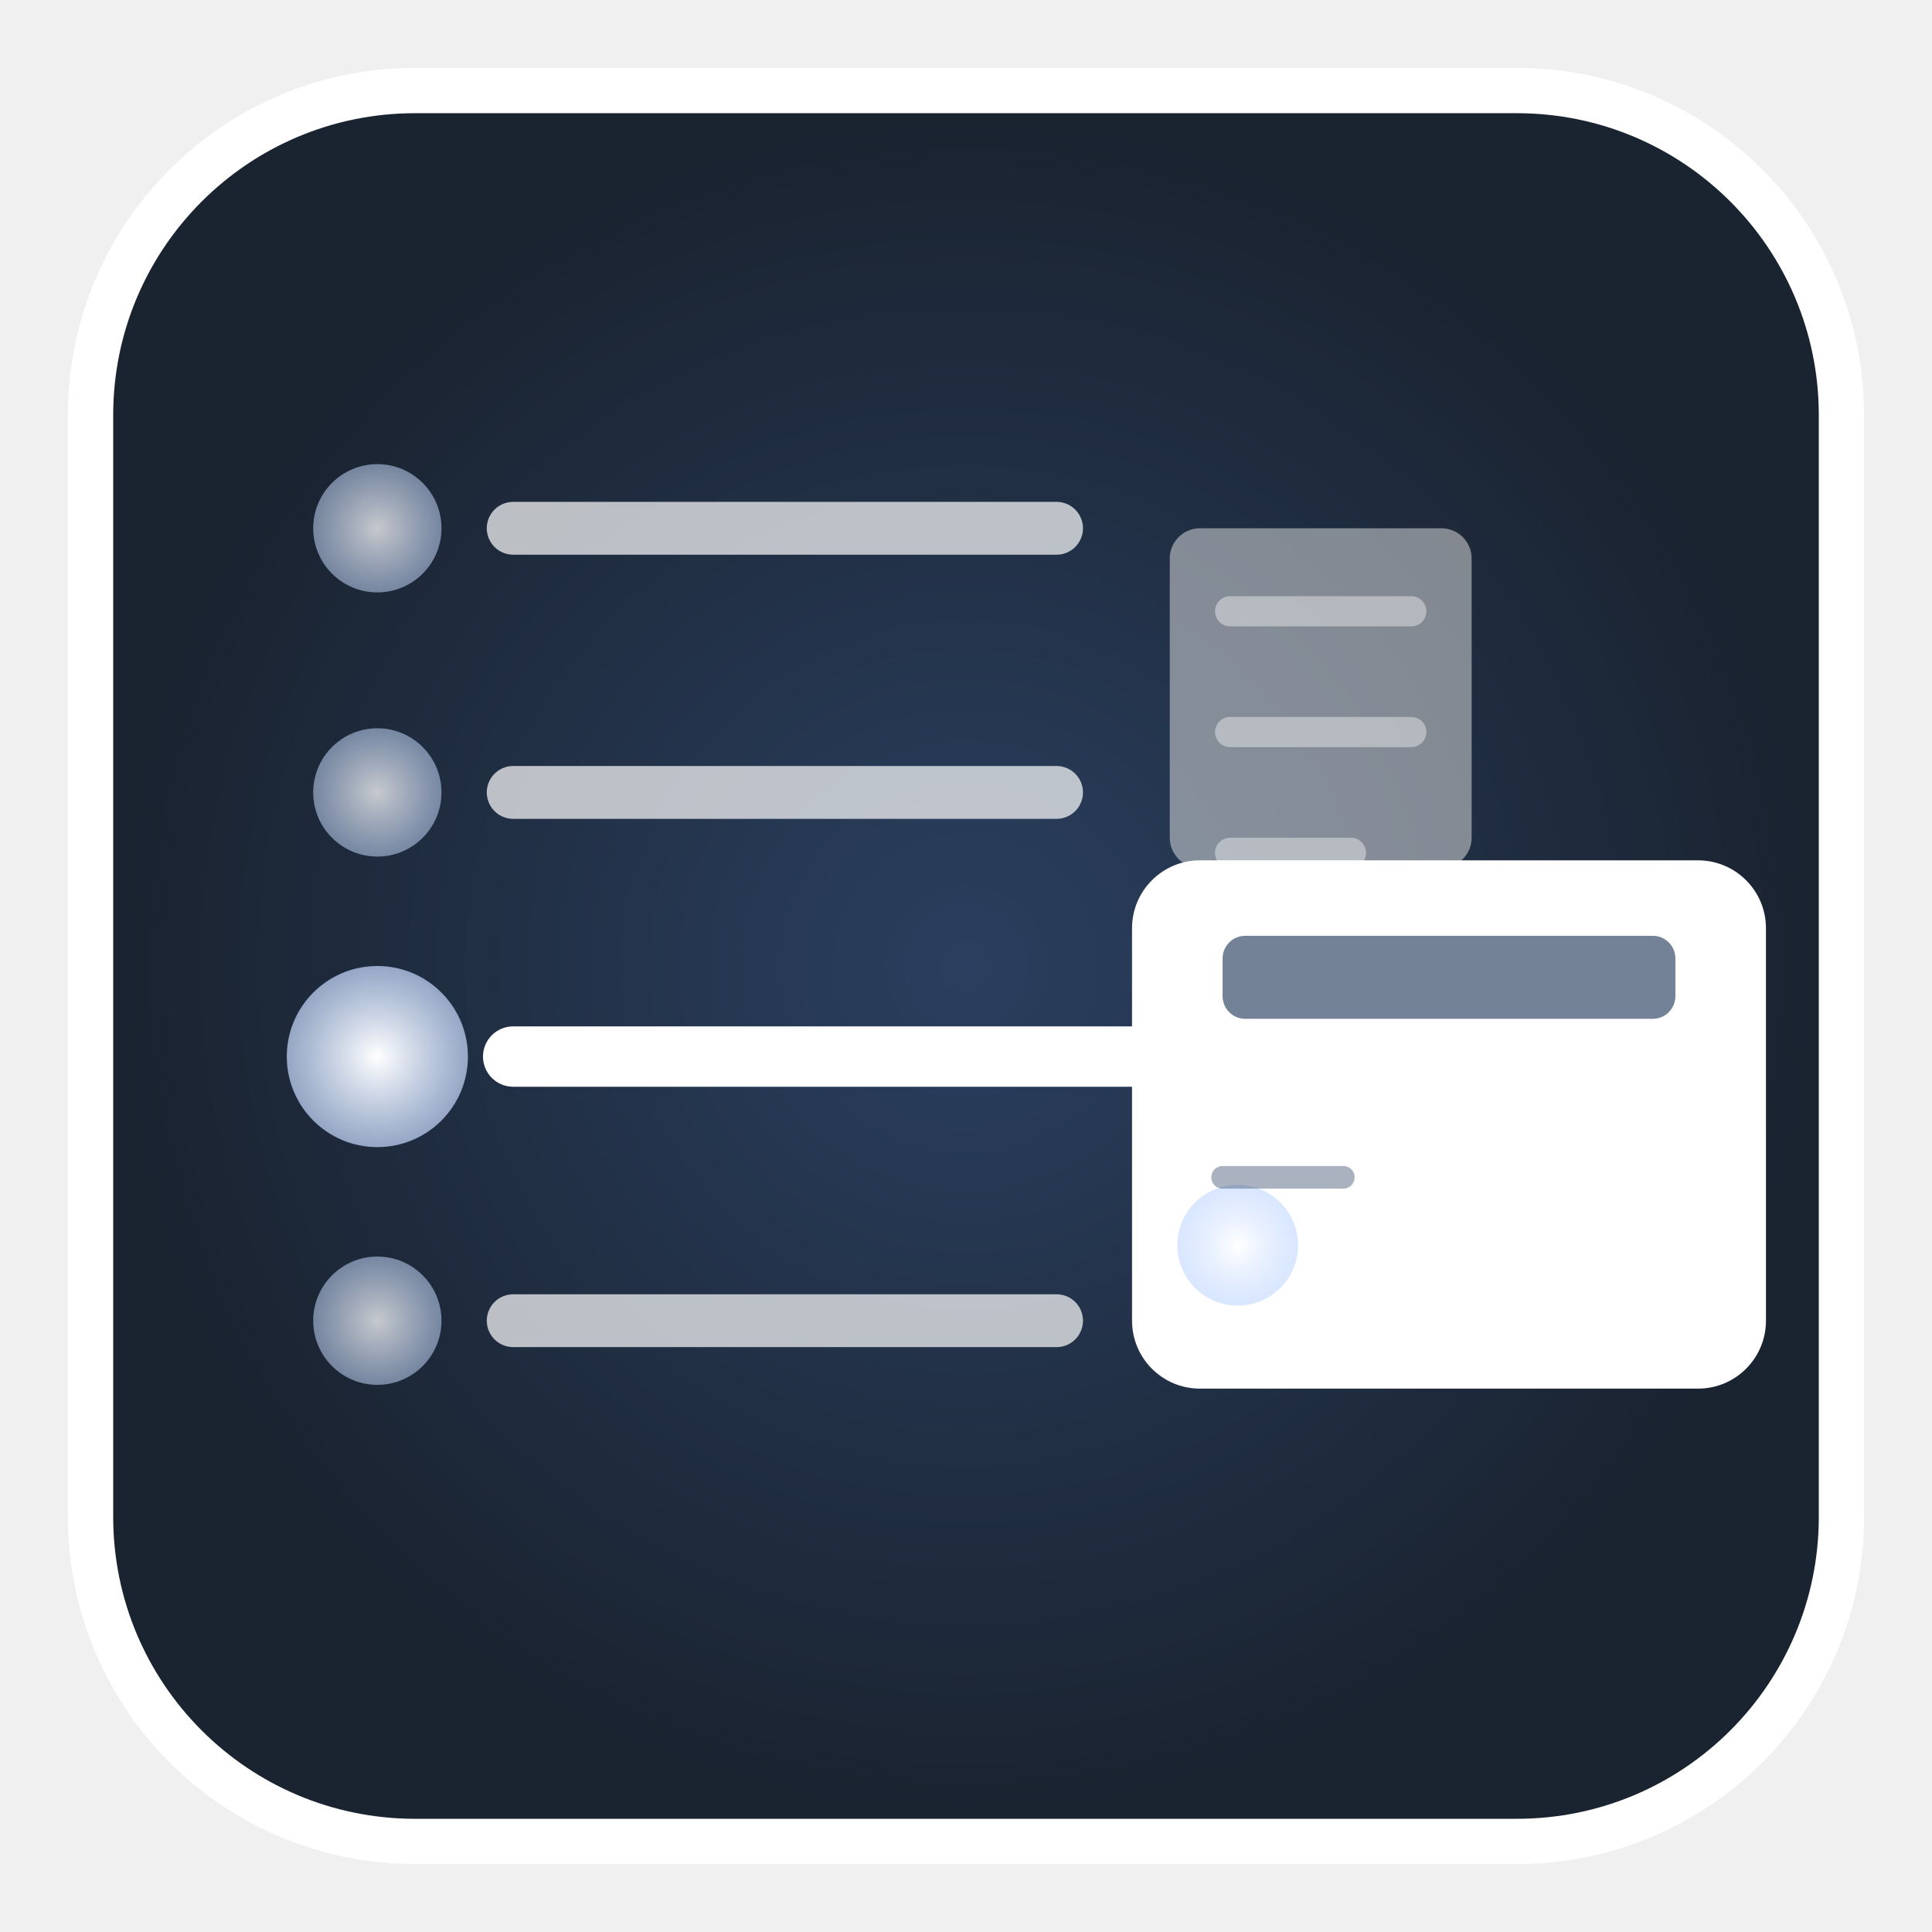
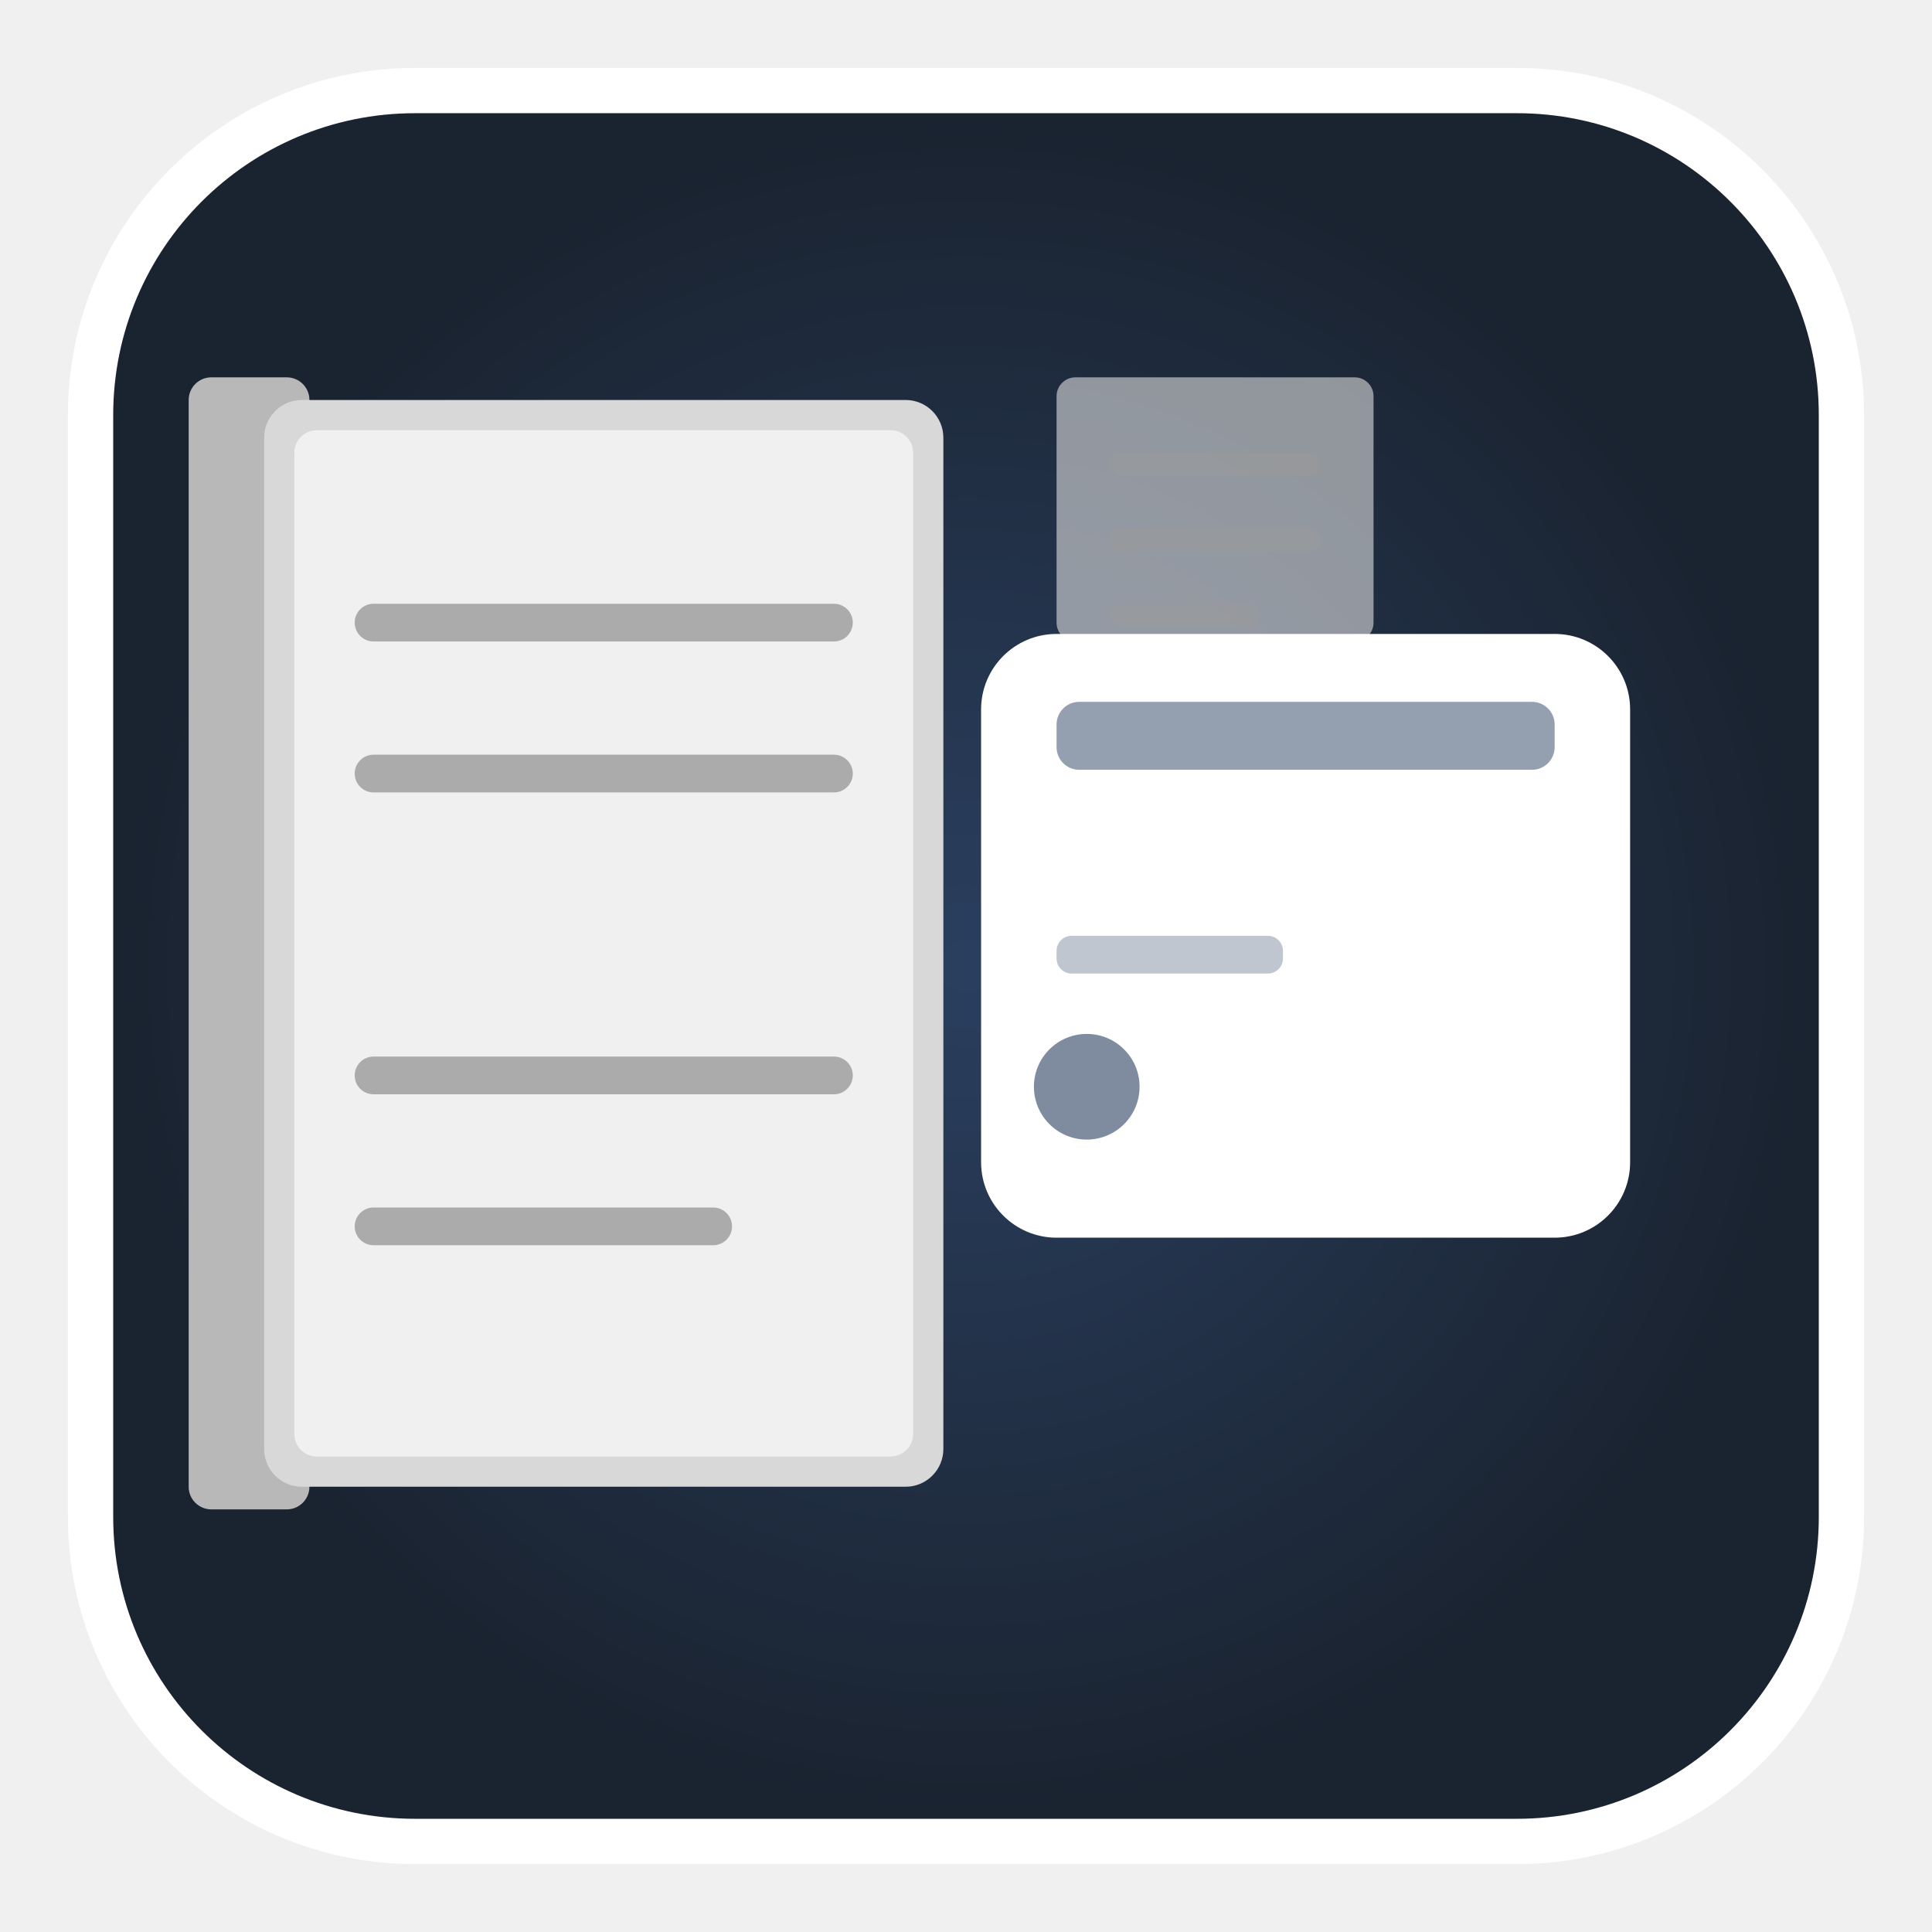
<svg xmlns="http://www.w3.org/2000/svg" viewBox="0 0 512 512" width="512" height="512">
  <defs>
    <radialGradient id="bgGradient" cx="50%" cy="50%" r="50%">
      <stop offset="0%" style="stop-color:#2a3f5f;stop-opacity:1" />
      <stop offset="100%" style="stop-color:#1a2330;stop-opacity:1" />
    </radialGradient>
-     <radialGradient id="dotGradient" cx="50%" cy="50%" r="50%">
-       <stop offset="0%" style="stop-color:#ffffff;stop-opacity:1.0" />
-       <stop offset="100%" style="stop-color:#c8dcff;stop-opacity:0.7" />
-     </radialGradient>
  </defs>
  <rect x="18" y="18" width="476" height="476" rx="92" ry="92" fill="#ffffff" stroke="none" />
  <rect x="30" y="30" width="452" height="452" rx="80" ry="80" fill="url(#bgGradient)" stroke="none" />
-   <circle cx="100" cy="140" r="17" fill="url(#dotGradient)" opacity="0.75" />
-   <line x1="136" y1="140" x2="280" y2="140" stroke="#ffffff" stroke-width="14" stroke-linecap="round" opacity="0.7" />
-   <circle cx="100" cy="210" r="17" fill="url(#dotGradient)" opacity="0.75" />
-   <line x1="136" y1="210" x2="280" y2="210" stroke="#ffffff" stroke-width="14" stroke-linecap="round" opacity="0.7" />
-   <circle cx="100" cy="280" r="24" fill="url(#dotGradient)" />
-   <line x1="136" y1="280" x2="300" y2="280" stroke="#ffffff" stroke-width="16" stroke-linecap="round" />
-   <circle cx="100" cy="350" r="17" fill="url(#dotGradient)" opacity="0.75" />
-   <line x1="136" y1="350" x2="280" y2="350" stroke="#ffffff" stroke-width="14" stroke-linecap="round" opacity="0.7" />
-   <rect x="310" y="140" width="80" height="90" rx="8" fill="#e8e8e8" opacity="0.5" />
-   <line x1="326" y1="162" x2="374" y2="162" stroke="#ffffff" stroke-width="8" stroke-linecap="round" opacity="0.4" />
-   <line x1="326" y1="194" x2="374" y2="194" stroke="#ffffff" stroke-width="8" stroke-linecap="round" opacity="0.4" />
-   <line x1="326" y1="226" x2="358" y2="226" stroke="#ffffff" stroke-width="8" stroke-linecap="round" opacity="0.4" />
-   <rect x="300" y="228" width="168" height="140" rx="18" fill="#ffffff" />
-   <rect x="324" y="248" width="120" height="22" rx="6" fill="#2a3f5f" opacity="0.65" />
-   <circle cx="328" cy="330" r="16" fill="url(#dotGradient)" />
-   <line x1="324" y1="312" x2="356" y2="312" stroke="#2a3f5f" stroke-width="6" stroke-linecap="round" opacity="0.4" />
+   <g transform="translate(50, 100)">
+     <rect x="0" y="0" width="32" height="300" rx="6" fill="#b8b8b8" />
+     <rect x="20" y="6" width="180" height="288" rx="10" fill="#d8d8d8" />
+     <rect x="28" y="14" width="164" height="272" rx="6" fill="#f0f0f0" />
+     <rect x="44" y="60" width="132" height="10" rx="5" fill="#666" opacity="0.5" />
+     <rect x="44" y="100" width="132" height="10" rx="5" fill="#666" opacity="0.5" />
+     <rect x="44" y="180" width="132" height="10" rx="5" fill="#666" opacity="0.5" />
+     <rect x="44" y="220" width="100" height="10" rx="5" fill="#666" opacity="0.5" />
+   </g>
+   <g transform="translate(260, 120)">
+     <rect x="20" y="-20" width="84" height="70" rx="5" fill="#e0e0e0" opacity="0.6" />
+     <rect x="34" y="0" width="56" height="6" rx="3" fill="#999" opacity="0.5" />
+     <rect x="34" y="20" width="56" height="6" rx="3" fill="#999" opacity="0.5" />
+     <rect x="34" y="40" width="40" height="6" rx="3" fill="#999" opacity="0.5" />
+     <rect x="0" y="48" width="172" height="160" rx="20" fill="#ffffff" />
+     <rect x="20" y="66" width="132" height="18" rx="6" fill="#2a3f5f" opacity="0.5" />
+     <rect x="20" y="128" width="60" height="10" rx="4" fill="#2a3f5f" opacity="0.3" />
+     <circle cx="28" cy="168" r="14" fill="#2a3f5f" opacity="0.6" />
+   </g>
</svg>
